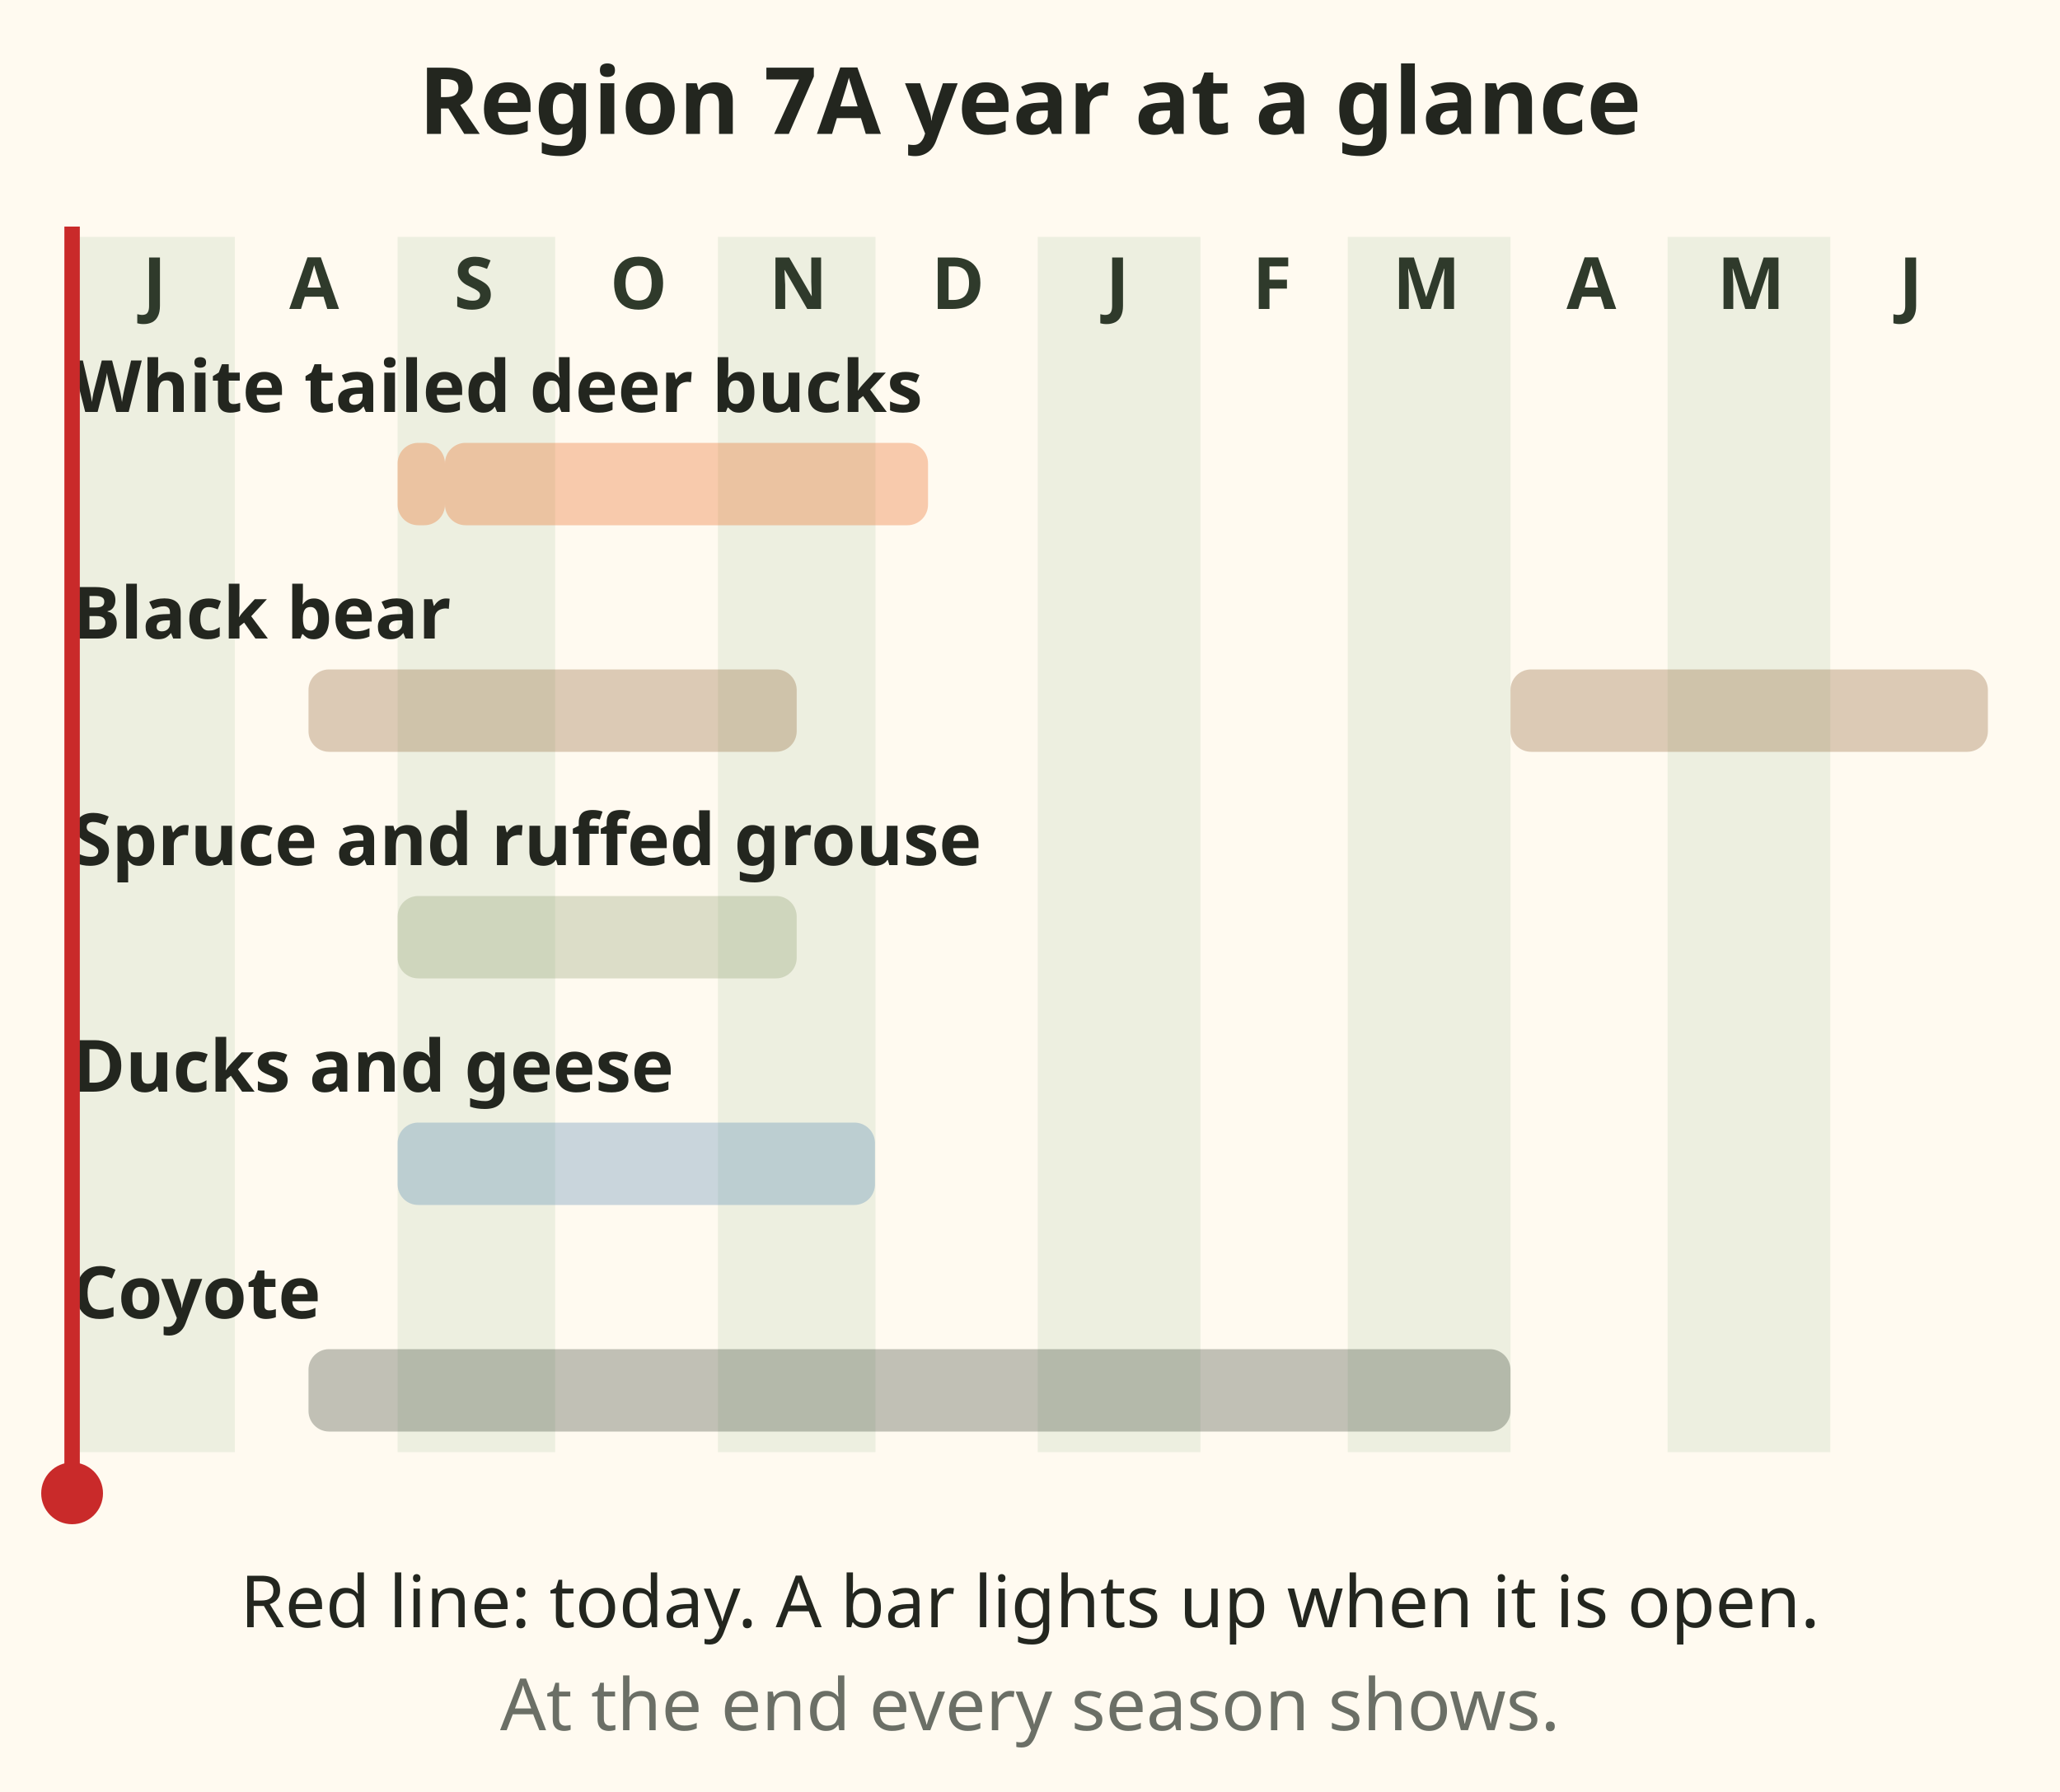
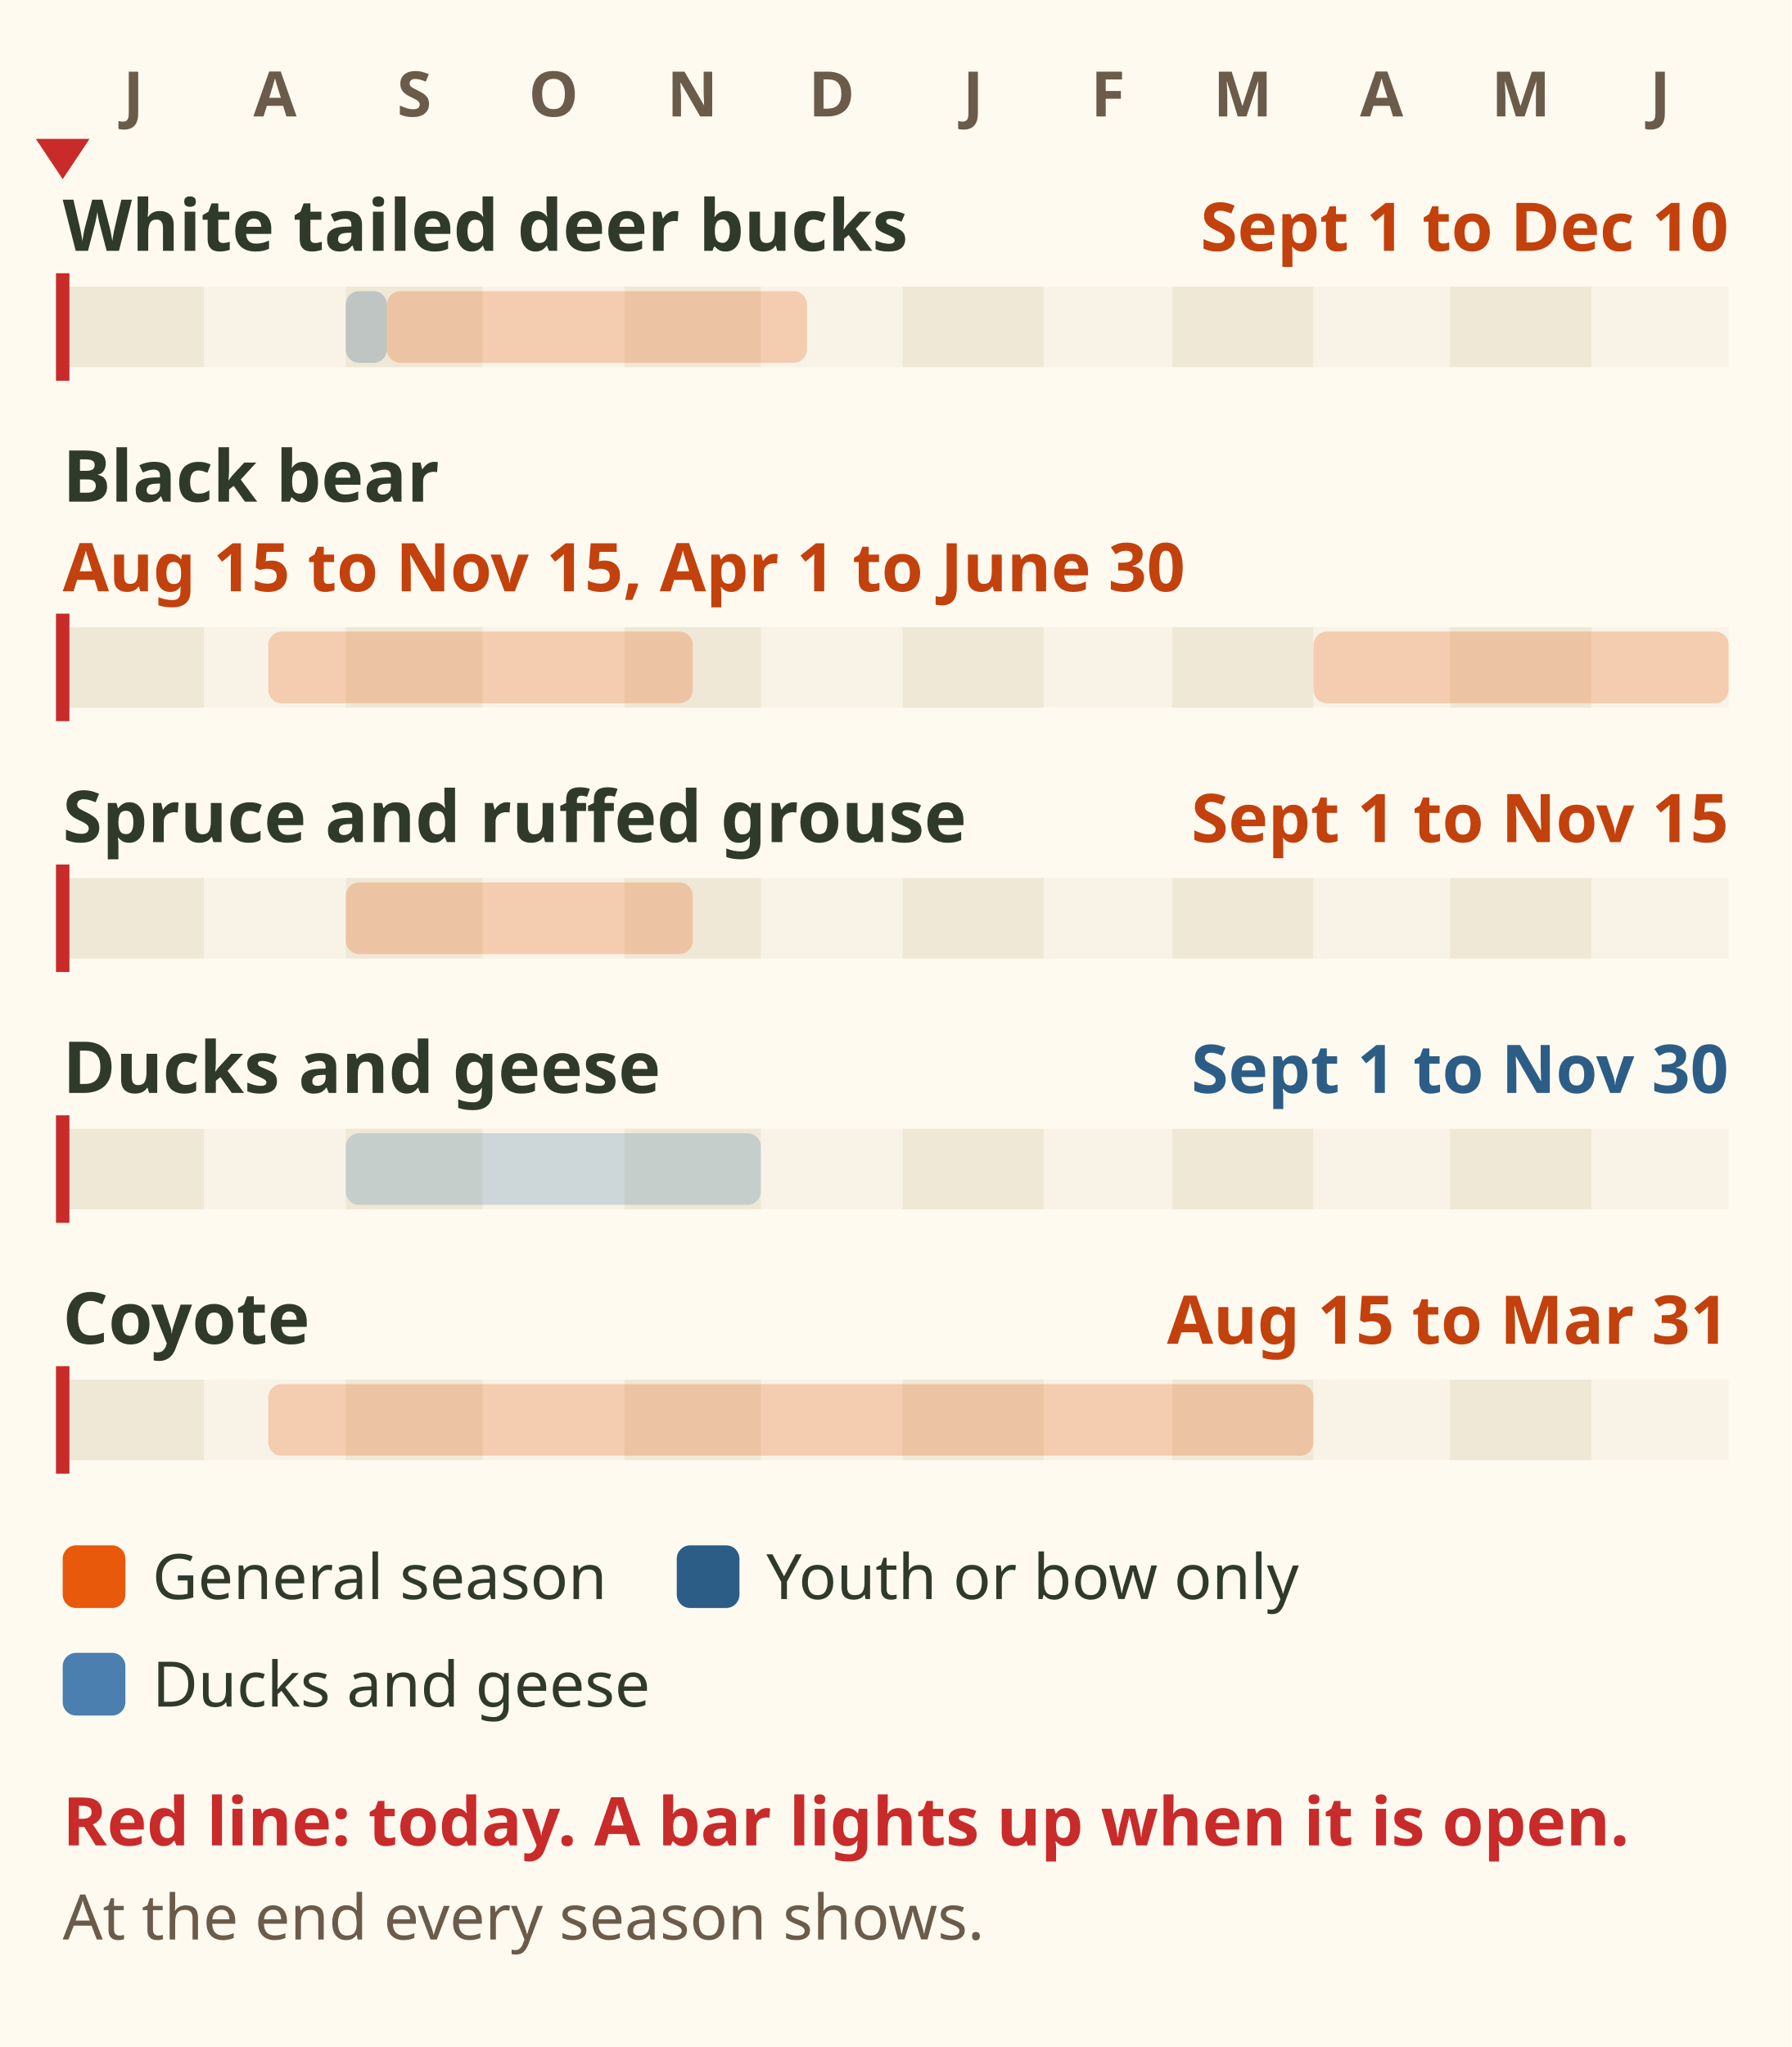
- <svg xmlns="http://www.w3.org/2000/svg" viewBox="0 0 400 348" role="img" aria-label="Animation: a red line for today walks through the Region 7A licence year from July to June. White tailed deer bucks: 1 to 9 September youth or bow only, then 10 September to 10 December. Black bear: 15 August to 15 November and 1 April to 30 June. Spruce and ruffed grouse: 1 September to 15 November. Ducks and geese: 1 September to 30 November. Coyote: 15 August to 31 March. At the end every season shows." font-family="sans-serif">
-   <rect x="0" y="0" width="400" height="348" fill="#fffaf0" />
-   <text x="200" y="26" font-size="18" fill="#23261f" text-anchor="middle" font-weight="bold">Region 7A year at a glance</text>
-   <rect x="14.0" y="46" width="31.6" height="236" fill="#dfe6d3" opacity=".55" />
-   <text x="30" y="60" font-size="14" fill="#2f3a2b" text-anchor="middle" font-weight="bold">J</text>
-   <text x="61" y="60" font-size="14" fill="#2f3a2b" text-anchor="middle" font-weight="bold">A</text>
-   <rect x="77.2" y="46" width="30.6" height="236" fill="#dfe6d3" opacity=".55" />
-   <text x="92" y="60" font-size="14" fill="#2f3a2b" text-anchor="middle" font-weight="bold">S</text>
-   <text x="124" y="60" font-size="14" fill="#2f3a2b" text-anchor="middle" font-weight="bold">O</text>
-   <rect x="139.4" y="46" width="30.6" height="236" fill="#dfe6d3" opacity=".55" />
-   <text x="155" y="60" font-size="14" fill="#2f3a2b" text-anchor="middle" font-weight="bold">N</text>
-   <text x="186" y="60" font-size="14" fill="#2f3a2b" text-anchor="middle" font-weight="bold">D</text>
-   <rect x="201.5" y="46" width="31.6" height="236" fill="#dfe6d3" opacity=".55" />
-   <text x="217" y="60" font-size="14" fill="#2f3a2b" text-anchor="middle" font-weight="bold">J</text>
-   <text x="247" y="60" font-size="14" fill="#2f3a2b" text-anchor="middle" font-weight="bold">F</text>
-   <rect x="261.7" y="46" width="31.6" height="236" fill="#dfe6d3" opacity=".55" />
-   <text x="277" y="60" font-size="14" fill="#2f3a2b" text-anchor="middle" font-weight="bold">M</text>
-   <text x="309" y="60" font-size="14" fill="#2f3a2b" text-anchor="middle" font-weight="bold">A</text>
-   <rect x="323.8" y="46" width="31.6" height="236" fill="#dfe6d3" opacity=".55" />
-   <text x="340" y="60" font-size="14" fill="#2f3a2b" text-anchor="middle" font-weight="bold">M</text>
-   <text x="371" y="60" font-size="14" fill="#2f3a2b" text-anchor="middle" font-weight="bold">J</text>
-   <text x="14" y="80" font-size="14" fill="#23261f" text-anchor="start" font-weight="bold">White tailed deer bucks</text>
-   <rect x="77.2" y="86" width="9.2" height="16" rx="4" fill="#e8590c" opacity=".3">
+ <svg xmlns="http://www.w3.org/2000/svg" viewBox="0 0 400 457" font-family="sans-serif" role="img" aria-label="Animation: a red line for today walks through the Region 7A licence year from July to June. White tailed deer bucks: 1 to 9 September youth or bow only, then 10 September to 10 December. Black bear: 15 August to 15 November and 1 April to 30 June. Spruce and ruffed grouse: 1 September to 15 November. Ducks and geese: 1 September to 30 November. Coyote: 15 August to 31 March. At the end every season shows.">
+   <rect width="400" height="457" fill="#fffaf0" />
+   <text x="29.8" y="26" font-size="14" font-weight="bold" fill="#6b5b4b" text-anchor="middle">J</text>
+   <text x="61.4" y="26" font-size="14" font-weight="bold" fill="#6b5b4b" text-anchor="middle">A</text>
+   <text x="92.5" y="26" font-size="14" font-weight="bold" fill="#6b5b4b" text-anchor="middle">S</text>
+   <text x="123.6" y="26" font-size="14" font-weight="bold" fill="#6b5b4b" text-anchor="middle">O</text>
+   <text x="154.6" y="26" font-size="14" font-weight="bold" fill="#6b5b4b" text-anchor="middle">N</text>
+   <text x="185.7" y="26" font-size="14" font-weight="bold" fill="#6b5b4b" text-anchor="middle">D</text>
+   <text x="217.3" y="26" font-size="14" font-weight="bold" fill="#6b5b4b" text-anchor="middle">J</text>
+   <text x="247.4" y="26" font-size="14" font-weight="bold" fill="#6b5b4b" text-anchor="middle">F</text>
+   <text x="277.5" y="26" font-size="14" font-weight="bold" fill="#6b5b4b" text-anchor="middle">M</text>
+   <text x="308.5" y="26" font-size="14" font-weight="bold" fill="#6b5b4b" text-anchor="middle">A</text>
+   <text x="339.6" y="26" font-size="14" font-weight="bold" fill="#6b5b4b" text-anchor="middle">M</text>
+   <text x="370.7" y="26" font-size="14" font-weight="bold" fill="#6b5b4b" text-anchor="middle">J</text>
+   <text x="14" y="56" font-size="16" font-weight="bold" fill="#2f3a2b">White tailed deer bucks</text>
+   <text x="386" y="56" font-size="15" font-weight="bold" fill="#c2410c" text-anchor="end">Sept 1 to Dec 10</text>
+   <rect x="14.0" y="64" width="31.6" height="18" fill="#efe8d6" />
+   <rect x="45.6" y="64" width="31.6" height="18" fill="#f8f3e6" />
+   <rect x="77.2" y="64" width="30.6" height="18" fill="#efe8d6" />
+   <rect x="107.8" y="64" width="31.6" height="18" fill="#f8f3e6" />
+   <rect x="139.4" y="64" width="30.6" height="18" fill="#efe8d6" />
+   <rect x="169.9" y="64" width="31.6" height="18" fill="#f8f3e6" />
+   <rect x="201.5" y="64" width="31.6" height="18" fill="#efe8d6" />
+   <rect x="233.1" y="64" width="28.5" height="18" fill="#f8f3e6" />
+   <rect x="261.7" y="64" width="31.6" height="18" fill="#efe8d6" />
+   <rect x="293.3" y="64" width="30.6" height="18" fill="#f8f3e6" />
+   <rect x="323.8" y="64" width="31.6" height="18" fill="#efe8d6" />
+   <rect x="355.4" y="64" width="30.6" height="18" fill="#f8f3e6" />
+   <rect x="77.2" y="65" width="9.2" height="16" rx="3" fill="#2c5d86" opacity=".25">
    <set attributeName="opacity" to="1" begin="1.70s" dur="0.25s" />
    <set attributeName="opacity" to="1" begin="10.20s" fill="freeze" />
  </rect>
-   <rect x="86.4" y="86" width="93.8" height="16" rx="4" fill="#e8590c" opacity=".3">
+   <rect x="86.4" y="65" width="93.8" height="16" rx="3" fill="#e8590c" opacity=".25">
    <set attributeName="opacity" to="1" begin="1.95s" dur="2.52s" />
    <set attributeName="opacity" to="1" begin="10.20s" fill="freeze" />
  </rect>
-   <text x="14" y="124" font-size="14" fill="#23261f" text-anchor="start" font-weight="bold">Black bear</text>
-   <rect x="59.9" y="130" width="94.8" height="16" rx="4" fill="#8b5a2b" opacity=".3">
+   <text x="14" y="112" font-size="16" font-weight="bold" fill="#2f3a2b">Black bear</text>
+   <text x="14" y="132" font-size="15" font-weight="bold" fill="#c2410c">Aug 15 to Nov 15, Apr 1 to June 30</text>
+   <rect x="14.0" y="140" width="31.6" height="18" fill="#efe8d6" />
+   <rect x="45.6" y="140" width="31.6" height="18" fill="#f8f3e6" />
+   <rect x="77.2" y="140" width="30.6" height="18" fill="#efe8d6" />
+   <rect x="107.8" y="140" width="31.6" height="18" fill="#f8f3e6" />
+   <rect x="139.4" y="140" width="30.6" height="18" fill="#efe8d6" />
+   <rect x="169.9" y="140" width="31.6" height="18" fill="#f8f3e6" />
+   <rect x="201.5" y="140" width="31.6" height="18" fill="#efe8d6" />
+   <rect x="233.1" y="140" width="28.5" height="18" fill="#f8f3e6" />
+   <rect x="261.7" y="140" width="31.6" height="18" fill="#efe8d6" />
+   <rect x="293.3" y="140" width="30.6" height="18" fill="#f8f3e6" />
+   <rect x="323.8" y="140" width="31.6" height="18" fill="#efe8d6" />
+   <rect x="355.4" y="140" width="30.6" height="18" fill="#f8f3e6" />
+   <rect x="59.9" y="141" width="94.8" height="16" rx="3" fill="#e8590c" opacity=".25">
    <set attributeName="opacity" to="1" begin="1.23s" dur="2.55s" />
    <set attributeName="opacity" to="1" begin="10.20s" fill="freeze" />
  </rect>
-   <rect x="293.3" y="130" width="92.7" height="16" rx="4" fill="#8b5a2b" opacity=".3">
+   <rect x="293.3" y="141" width="92.7" height="16" rx="3" fill="#e8590c" opacity=".25">
    <set attributeName="opacity" to="1" begin="7.51s" dur="2.49s" />
    <set attributeName="opacity" to="1" begin="10.20s" fill="freeze" />
  </rect>
-   <text x="14" y="168" font-size="14" fill="#23261f" text-anchor="start" font-weight="bold">Spruce and ruffed grouse</text>
-   <rect x="77.2" y="174" width="77.5" height="16" rx="4" fill="#8a9a6b" opacity=".3">
+   <text x="14" y="188" font-size="16" font-weight="bold" fill="#2f3a2b">Spruce and ruffed grouse</text>
+   <text x="386" y="188" font-size="15" font-weight="bold" fill="#c2410c" text-anchor="end">Sept 1 to Nov 15</text>
+   <rect x="14.0" y="196" width="31.6" height="18" fill="#efe8d6" />
+   <rect x="45.6" y="196" width="31.6" height="18" fill="#f8f3e6" />
+   <rect x="77.2" y="196" width="30.6" height="18" fill="#efe8d6" />
+   <rect x="107.8" y="196" width="31.6" height="18" fill="#f8f3e6" />
+   <rect x="139.4" y="196" width="30.6" height="18" fill="#efe8d6" />
+   <rect x="169.9" y="196" width="31.6" height="18" fill="#f8f3e6" />
+   <rect x="201.5" y="196" width="31.6" height="18" fill="#efe8d6" />
+   <rect x="233.1" y="196" width="28.5" height="18" fill="#f8f3e6" />
+   <rect x="261.7" y="196" width="31.6" height="18" fill="#efe8d6" />
+   <rect x="293.3" y="196" width="30.6" height="18" fill="#f8f3e6" />
+   <rect x="323.8" y="196" width="31.6" height="18" fill="#efe8d6" />
+   <rect x="355.4" y="196" width="30.6" height="18" fill="#f8f3e6" />
+   <rect x="77.2" y="197" width="77.5" height="16" rx="3" fill="#e8590c" opacity=".25">
    <set attributeName="opacity" to="1" begin="1.70s" dur="2.08s" />
    <set attributeName="opacity" to="1" begin="10.20s" fill="freeze" />
  </rect>
-   <text x="14" y="212" font-size="14" fill="#23261f" text-anchor="start" font-weight="bold">Ducks and geese</text>
-   <rect x="77.2" y="218" width="92.7" height="16" rx="4" fill="#4a7fb0" opacity=".3">
+   <text x="14" y="244" font-size="16" font-weight="bold" fill="#2f3a2b">Ducks and geese</text>
+   <text x="386" y="244" font-size="15" font-weight="bold" fill="#2c5d86" text-anchor="end">Sept 1 to Nov 30</text>
+   <rect x="14.0" y="252" width="31.6" height="18" fill="#efe8d6" />
+   <rect x="45.6" y="252" width="31.6" height="18" fill="#f8f3e6" />
+   <rect x="77.2" y="252" width="30.6" height="18" fill="#efe8d6" />
+   <rect x="107.8" y="252" width="31.6" height="18" fill="#f8f3e6" />
+   <rect x="139.4" y="252" width="30.6" height="18" fill="#efe8d6" />
+   <rect x="169.9" y="252" width="31.6" height="18" fill="#f8f3e6" />
+   <rect x="201.5" y="252" width="31.6" height="18" fill="#efe8d6" />
+   <rect x="233.1" y="252" width="28.5" height="18" fill="#f8f3e6" />
+   <rect x="261.7" y="252" width="31.6" height="18" fill="#efe8d6" />
+   <rect x="293.3" y="252" width="30.6" height="18" fill="#f8f3e6" />
+   <rect x="323.8" y="252" width="31.6" height="18" fill="#efe8d6" />
+   <rect x="355.4" y="252" width="30.6" height="18" fill="#f8f3e6" />
+   <rect x="77.2" y="253" width="92.7" height="16" rx="3" fill="#4a7fb0" opacity=".25">
    <set attributeName="opacity" to="1" begin="1.70s" dur="2.49s" />
    <set attributeName="opacity" to="1" begin="10.20s" fill="freeze" />
  </rect>
-   <text x="14" y="256" font-size="14" fill="#23261f" text-anchor="start" font-weight="bold">Coyote</text>
-   <rect x="59.9" y="262" width="233.4" height="16" rx="4" fill="#2f3a2b" opacity=".3">
+   <text x="14" y="300" font-size="16" font-weight="bold" fill="#2f3a2b">Coyote</text>
+   <text x="386" y="300" font-size="15" font-weight="bold" fill="#c2410c" text-anchor="end">Aug 15 to Mar 31</text>
+   <rect x="14.0" y="308" width="31.6" height="18" fill="#efe8d6" />
+   <rect x="45.6" y="308" width="31.6" height="18" fill="#f8f3e6" />
+   <rect x="77.2" y="308" width="30.6" height="18" fill="#efe8d6" />
+   <rect x="107.8" y="308" width="31.6" height="18" fill="#f8f3e6" />
+   <rect x="139.4" y="308" width="30.6" height="18" fill="#efe8d6" />
+   <rect x="169.9" y="308" width="31.6" height="18" fill="#f8f3e6" />
+   <rect x="201.5" y="308" width="31.6" height="18" fill="#efe8d6" />
+   <rect x="233.1" y="308" width="28.5" height="18" fill="#f8f3e6" />
+   <rect x="261.7" y="308" width="31.6" height="18" fill="#efe8d6" />
+   <rect x="293.3" y="308" width="30.6" height="18" fill="#f8f3e6" />
+   <rect x="323.8" y="308" width="31.6" height="18" fill="#efe8d6" />
+   <rect x="355.4" y="308" width="30.6" height="18" fill="#f8f3e6" />
+   <rect x="59.9" y="309" width="233.4" height="16" rx="3" fill="#e8590c" opacity=".25">
    <set attributeName="opacity" to="1" begin="1.23s" dur="6.27s" />
    <set attributeName="opacity" to="1" begin="10.20s" fill="freeze" />
  </rect>
  <g>
-     <line x1="14" y1="44" x2="14" y2="286" stroke="#c92a2a" stroke-width="3" />
-     <circle cx="14" cy="290" r="6" fill="#c92a2a" />
-     <animateTransform attributeName="transform" type="translate" from="0 0" to="372 0" begin="0s" dur="10.0s" fill="freeze" />
+     <path d="M14 40 l-6 -9 h12z" fill="#c92a2a" />
+     <rect x="12.5" y="61" width="3" height="24" fill="#c92a2a" />
+     <rect x="12.5" y="137" width="3" height="24" fill="#c92a2a" />
+     <rect x="12.5" y="193" width="3" height="24" fill="#c92a2a" />
+     <rect x="12.5" y="249" width="3" height="24" fill="#c92a2a" />
+     <rect x="12.5" y="305" width="3" height="24" fill="#c92a2a" />
+     <animateTransform attributeName="transform" type="translate" from="0 0" to="372 0" begin="0s" dur="10s" fill="freeze" />
+     <set attributeName="opacity" to="0" begin="10.20s" fill="freeze" />
  </g>
-   <text x="200" y="316" font-size="14" fill="#23261f" text-anchor="middle">Red line: today. A bar lights up when it is open.</text>
-   <text x="200" y="336" font-size="14" fill="#6b6f66" text-anchor="middle">At the end every season shows.</text>
+   <rect x="14" y="345" width="14" height="14" rx="3" fill="#e8590c" />
+   <text x="34" y="357" font-size="14" fill="#2f3a2b">General season</text>
+   <rect x="151.12" y="345" width="14" height="14" rx="3" fill="#2c5d86" />
+   <text x="171.12" y="357" font-size="14" fill="#2f3a2b">Youth or bow only</text>
+   <rect x="14" y="369" width="14" height="14" rx="3" fill="#4a7fb0" />
+   <text x="34" y="381" font-size="14" fill="#2f3a2b">Ducks and geese</text>
+   <text x="14" y="412" font-size="15" font-weight="bold" fill="#c92a2a">Red line: today. A bar lights up when it is open.</text>
+   <text x="14" y="433" font-size="14" fill="#6b5b4b">At the end every season shows.</text>
</svg>
